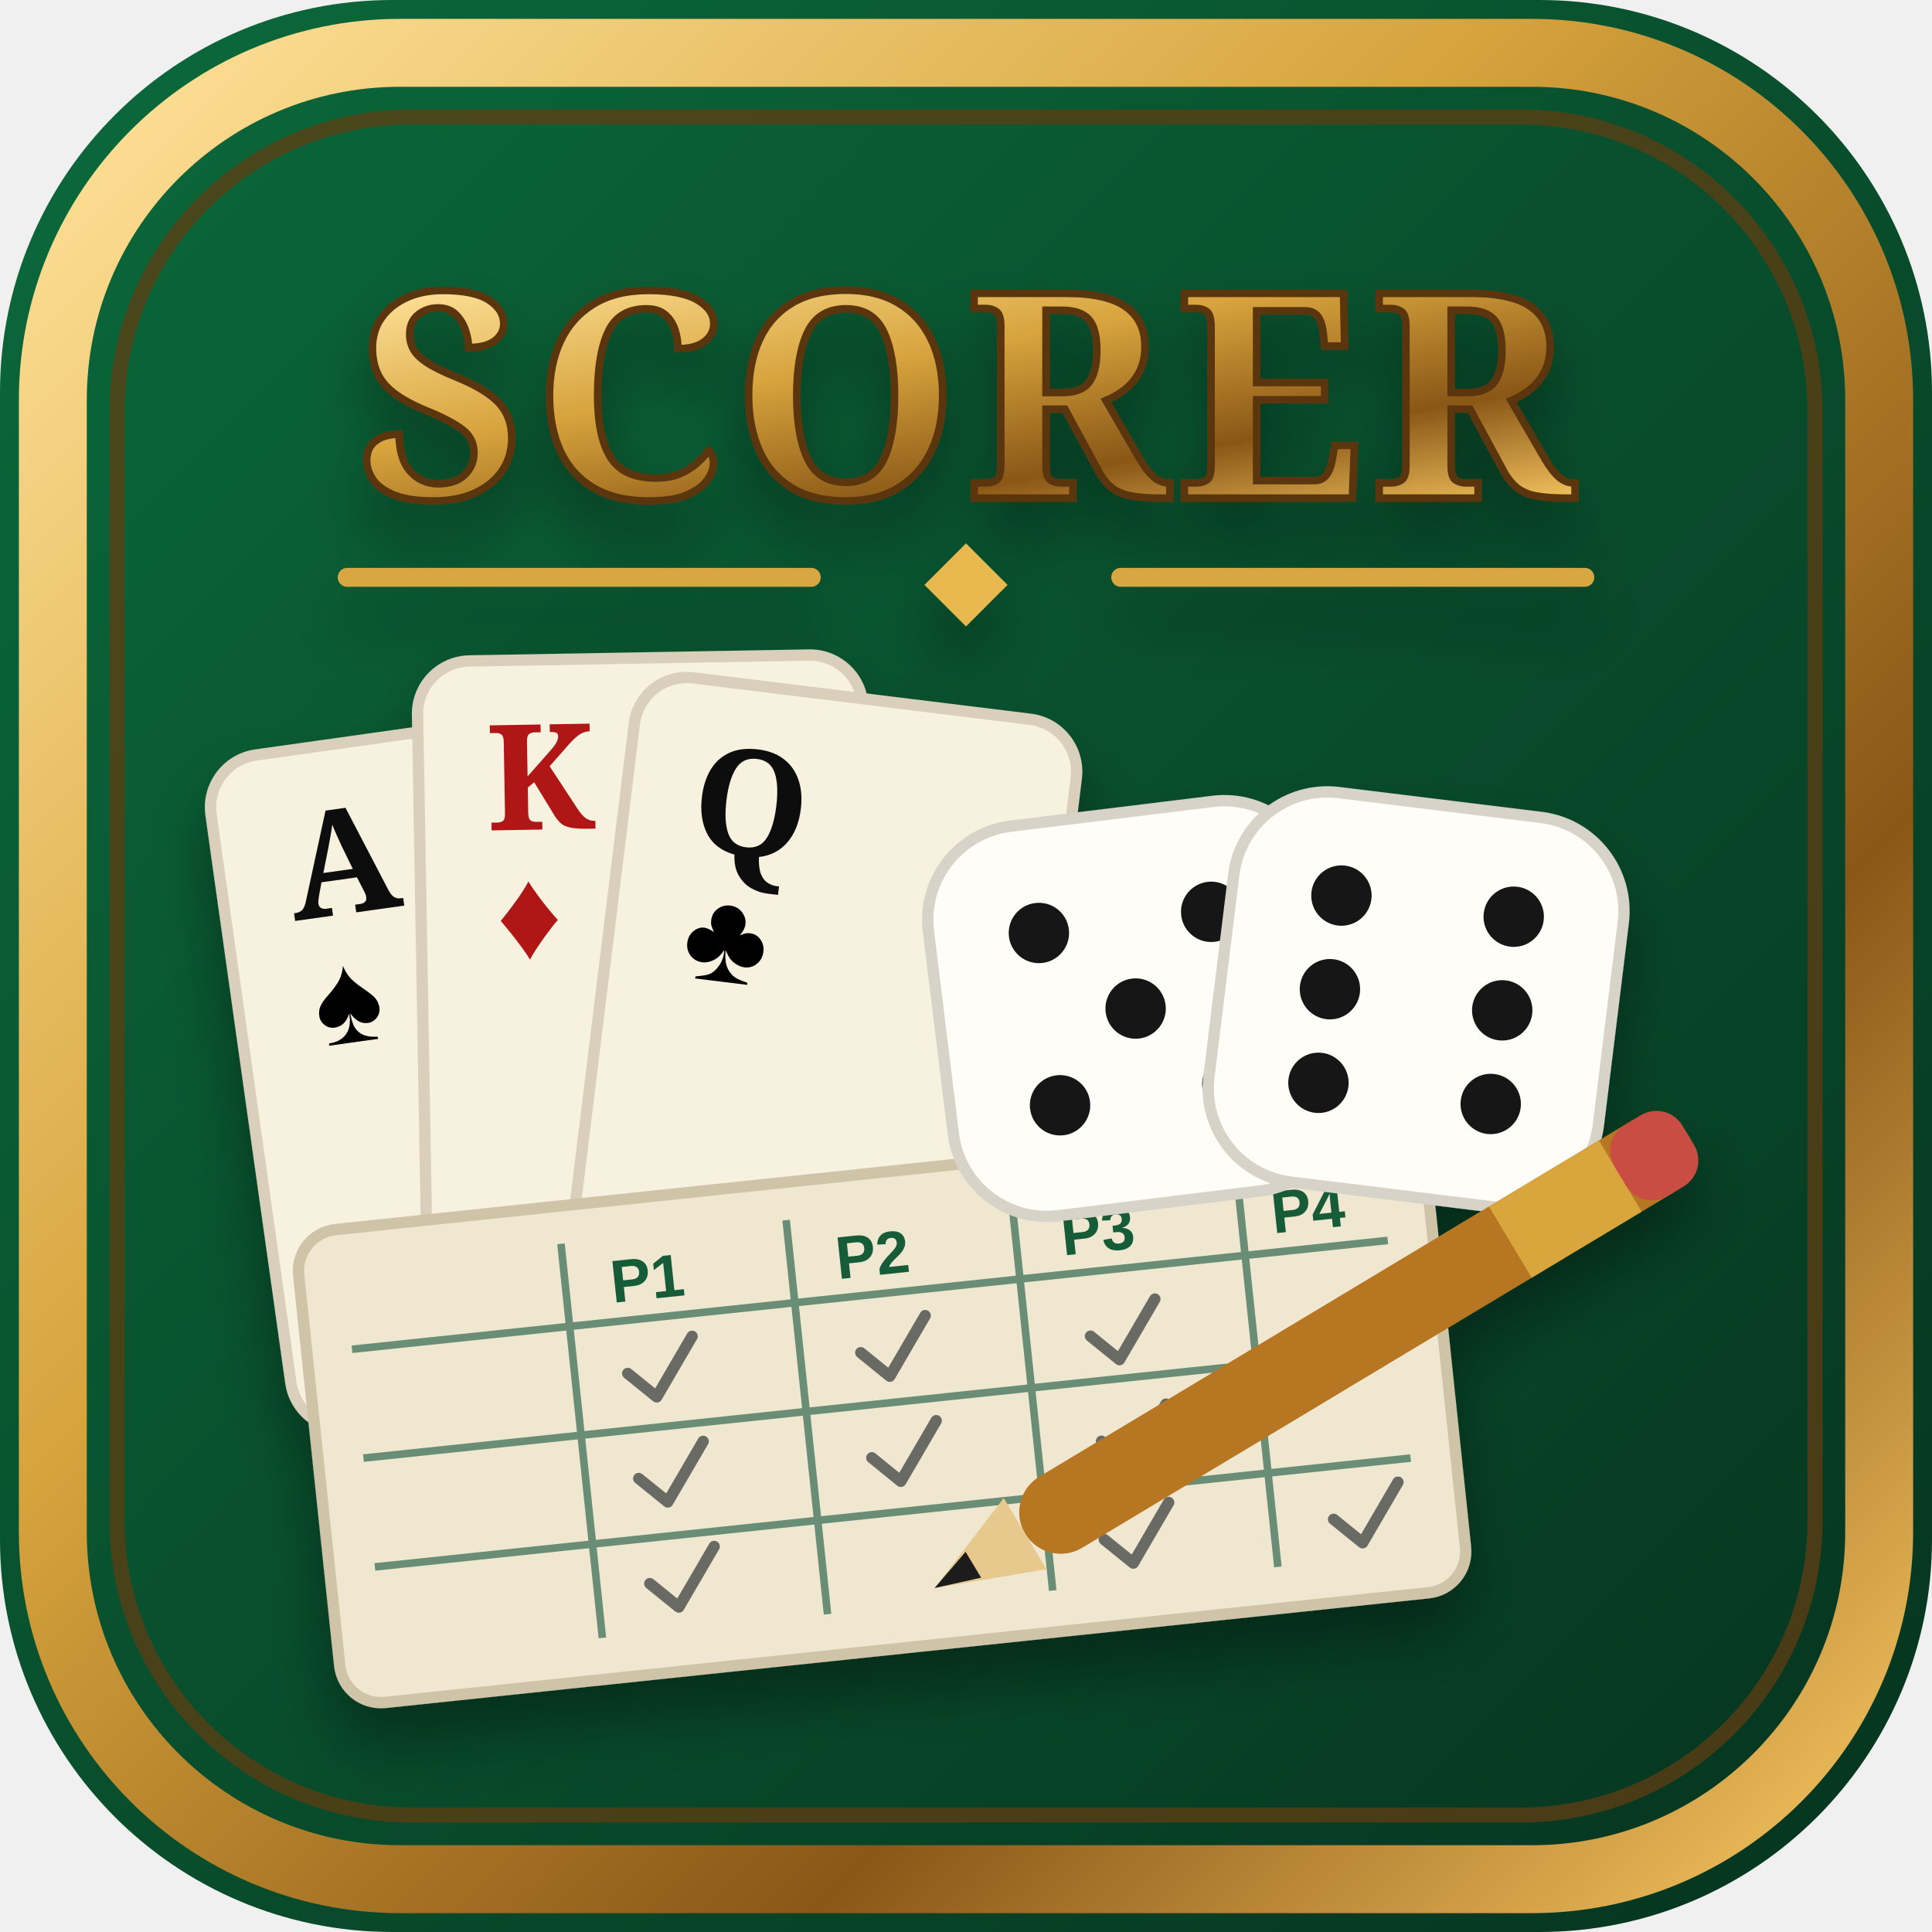
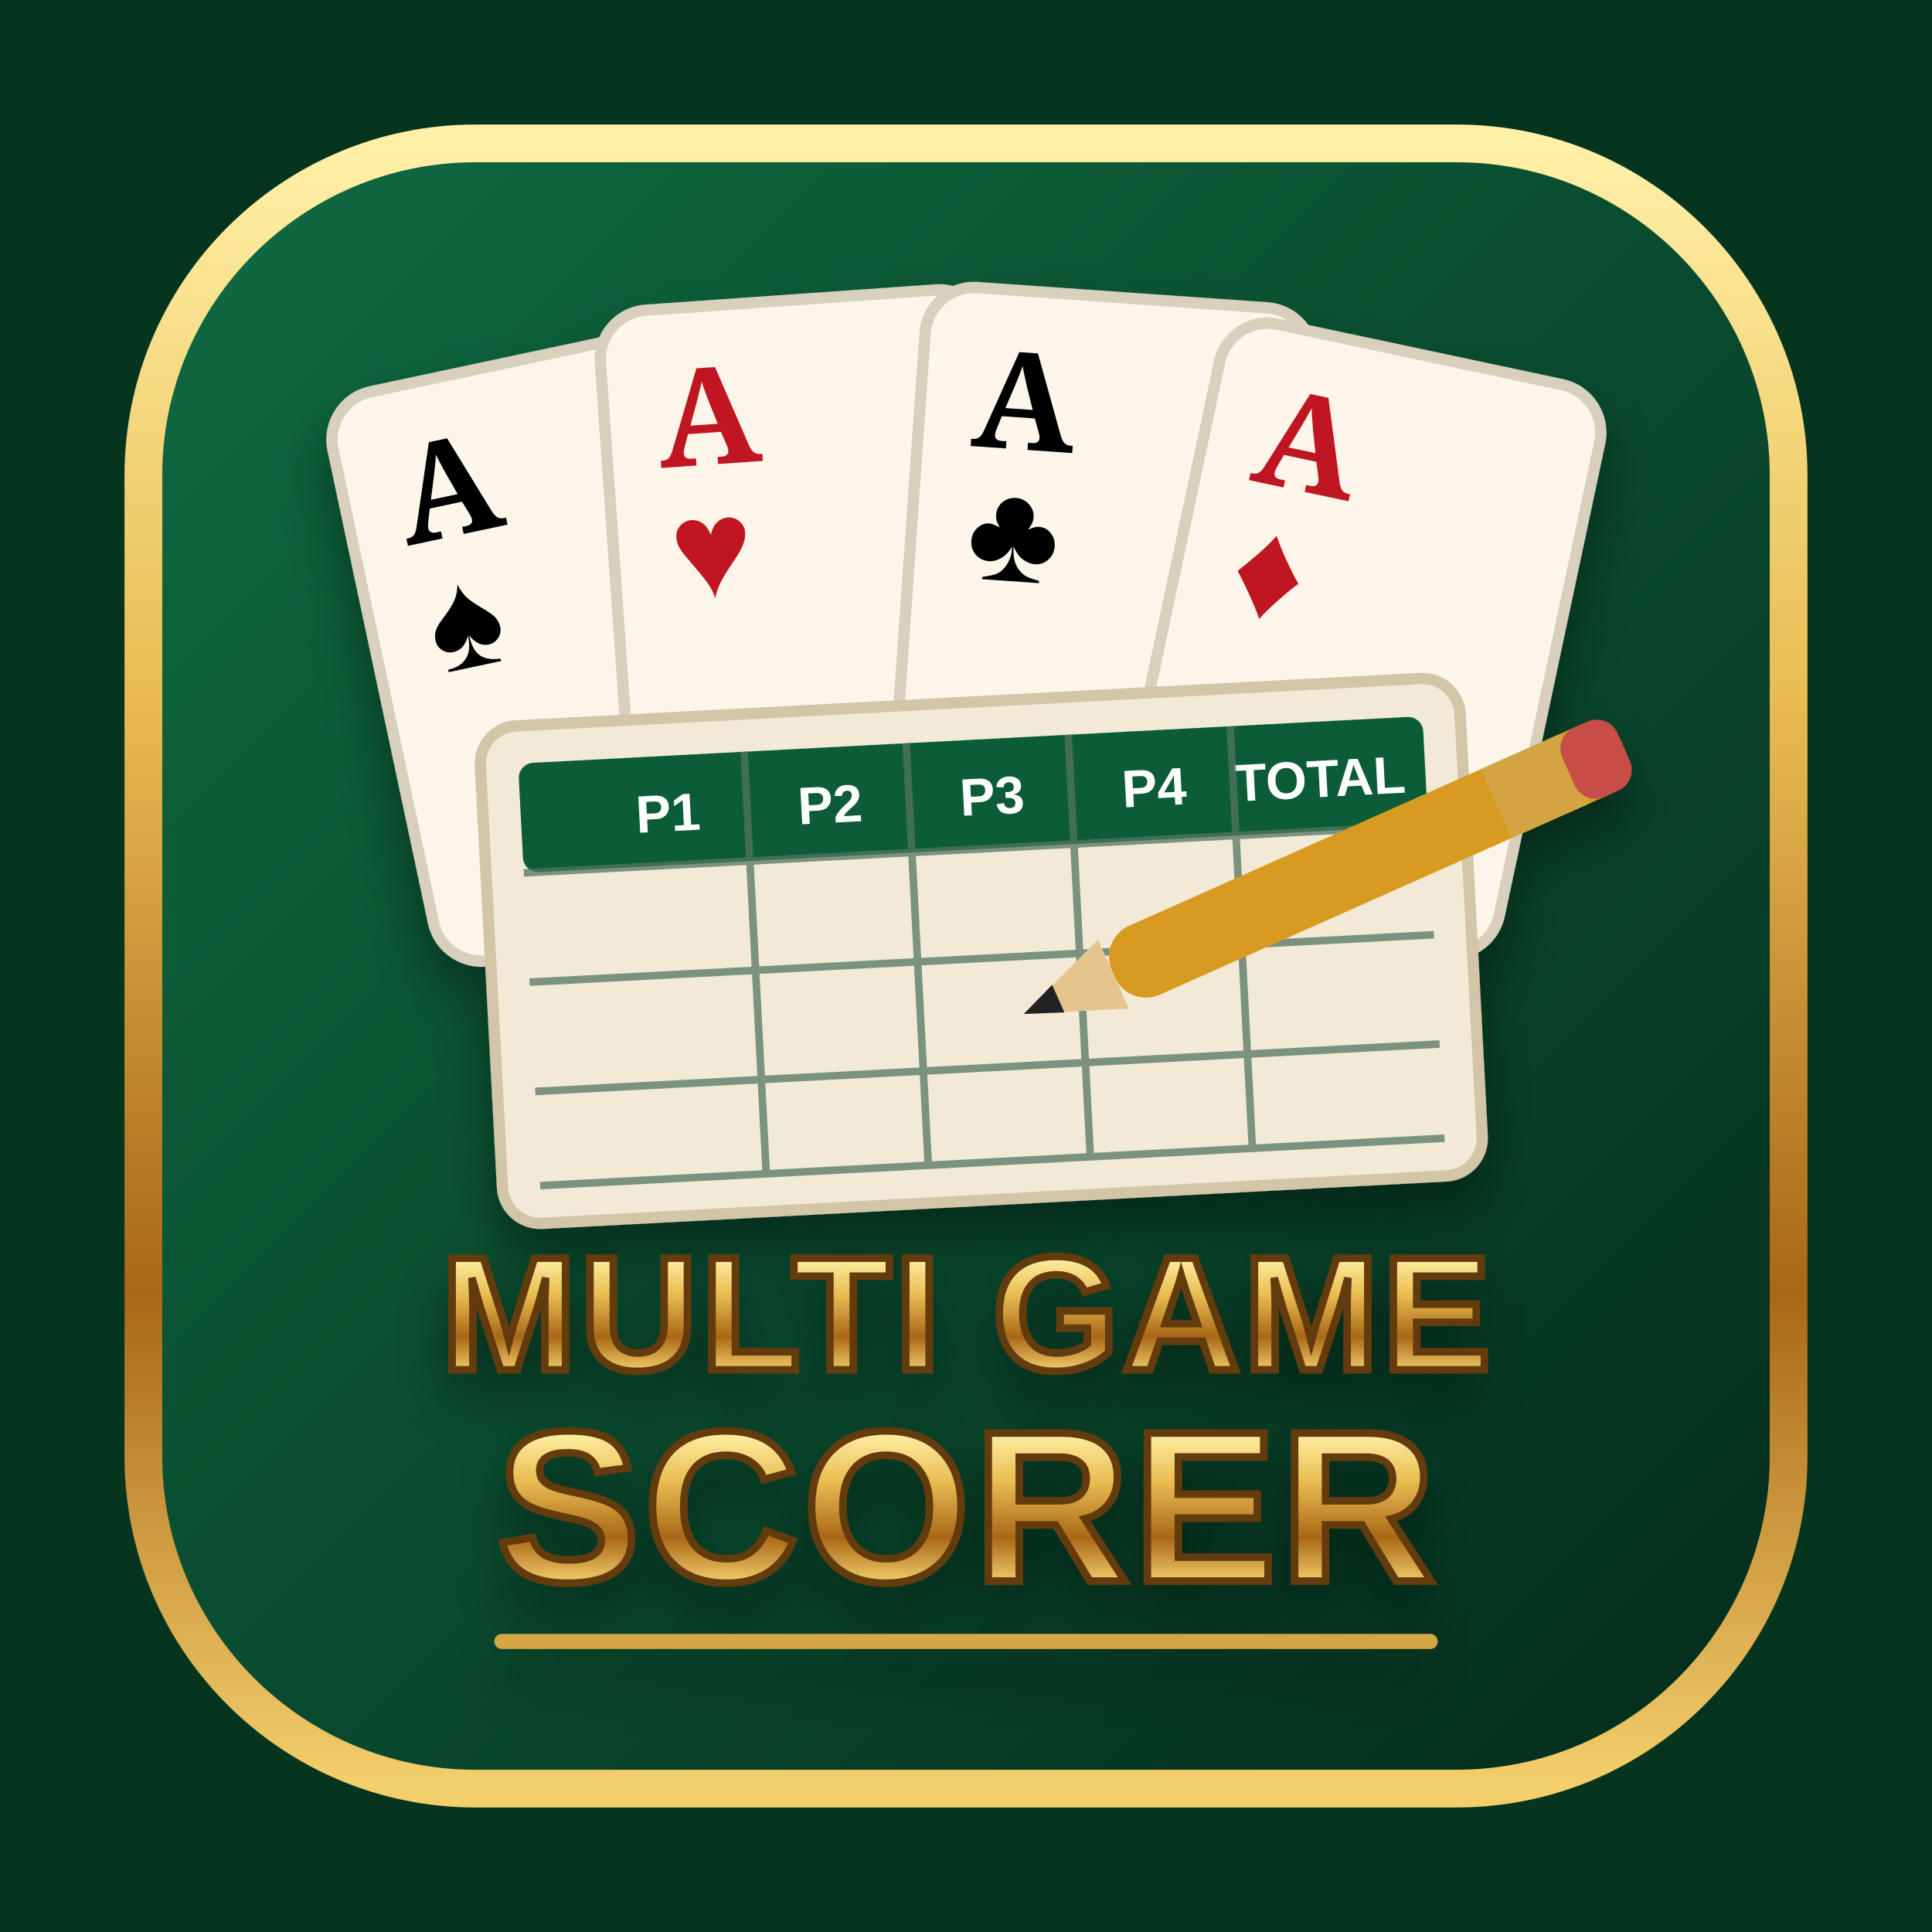
- <svg xmlns="http://www.w3.org/2000/svg" viewBox="0 0 512 512" role="img" aria-label="Scorer app icon">
+ <svg xmlns="http://www.w3.org/2000/svg" viewBox="0 0 512 512" role="img" aria-label="Multi-Game Scorer app icon">
  <defs>
-     <linearGradient id="bg" x1="0" y1="0" x2="1" y2="1">
-       <stop stop-color="#0b6a3b" />
-       <stop offset="1" stop-color="#06331f" />
+     <linearGradient id="felt" x1="0" y1="0" x2="1" y2="1">
+       <stop stop-color="#0f6b43" />
+       <stop offset="1" stop-color="#042c1b" />
    </linearGradient>
-     <linearGradient id="gold" x1="0" y1="0" x2="1" y2="1">
-       <stop stop-color="#ffe29a" />
-       <stop offset=".38" stop-color="#d7a43d" />
-       <stop offset=".72" stop-color="#8a5717" />
-       <stop offset="1" stop-color="#f4c45f" />
+     <linearGradient id="gold" x1="0" y1="0" x2="0" y2="1">
+       <stop stop-color="#fff0a7" />
+       <stop offset=".33" stop-color="#e9bd52" />
+       <stop offset=".7" stop-color="#a96717" />
+       <stop offset="1" stop-color="#f3cf6b" />
    </linearGradient>
-     <filter id="shadow" x="-30%" y="-30%" width="160%" height="160%">
-       <feDropShadow dx="0" dy="10" stdDeviation="8" flood-color="#000" flood-opacity=".35" />
+     <filter id="shadow" x="-30%" y="-30%" width="160%" height="180%">
+       <feDropShadow dx="0" dy="8" stdDeviation="7" flood-color="#000" flood-opacity=".38" />
    </filter>
  </defs>
-   <rect width="512" height="512" rx="104" fill="url(#bg)" />
-   <rect x="14" y="14" width="484" height="484" rx="92" fill="none" stroke="url(#gold)" stroke-width="18" />
-   <rect x="31" y="31" width="450" height="450" rx="78" fill="none" stroke="#5f3c12" stroke-width="4" opacity=".75" />
-   <g filter="url(#shadow)">
-     <text x="256" y="132" text-anchor="middle" font-family="Georgia,serif" font-weight="900" font-size="76" letter-spacing="2" fill="url(#gold)" stroke="#5a360b" stroke-width="2">SCORER</text>
-     <path d="M92 153h123m82 0h123" stroke="#d9a743" stroke-width="5" stroke-linecap="round" />
-     <path d="M256 144l11 11-11 11-11-11z" fill="#e7b94f" />
-     <g transform="translate(66 190) rotate(-8 80 92)">
-       <rect width="118" height="180" rx="14" fill="#f7f1df" stroke="#d9cfbb" stroke-width="3" />
-       <text x="18" y="45" font-family="Georgia,serif" font-size="39" font-weight="900" fill="#111">A</text>
-       <text x="20" y="79" font-size="34">♠</text>
-     </g>
-     <g transform="translate(112 174) rotate(-1 80 92)">
-       <rect width="118" height="180" rx="14" fill="#f7f1df" stroke="#d9cfbb" stroke-width="3" />
-       <text x="18" y="45" font-family="Georgia,serif" font-size="39" font-weight="900" fill="#b11818">K</text>
-       <text x="20" y="79" font-size="34" fill="#b11818">♦</text>
-     </g>
-     <g transform="translate(158 187) rotate(7 80 92)">
-       <rect width="118" height="180" rx="14" fill="#f7f1df" stroke="#d9cfbb" stroke-width="3" />
-       <text x="18" y="45" font-family="Georgia,serif" font-size="39" font-weight="900" fill="#111">Q</text>
-       <text x="20" y="79" font-size="34">♣</text>
-     </g>
-     <g transform="translate(78 327) rotate(-6)">
-       <rect width="300" height="126" rx="11" fill="#efe7d0" stroke="#cfc3a8" stroke-width="3" />
-       <path d="M12 32h276M12 61h276M12 90h276M70 10v105M130 10v105M190 10v105M250 10v105" stroke="#3c6f56" stroke-width="2" opacity=".75" />
-       <text x="82" y="27" font-family="Arial,sans-serif" font-size="16" font-weight="700" fill="#195b39">P1</text>
-       <text x="142" y="27" font-family="Arial,sans-serif" font-size="16" font-weight="700" fill="#195b39">P2</text>
-       <text x="202" y="27" font-family="Arial,sans-serif" font-size="16" font-weight="700" fill="#195b39">P3</text>
-       <text x="258" y="27" font-family="Arial,sans-serif" font-size="16" font-weight="700" fill="#195b39">P4</text>
-       <path d="M84 46l7 7 11-15m44 9l7 7 11-15m43 10l7 7 11-15m43 9l7 7 11-15" fill="none" stroke="#6b6b65" stroke-width="3" stroke-linecap="round" stroke-linejoin="round" />
-       <path d="M84 74l7 7 11-15m44 9l7 7 11-15m43 10l7 7 11-15" fill="none" stroke="#6b6b65" stroke-width="3" stroke-linecap="round" stroke-linejoin="round" />
-       <path d="M84 102l7 7 11-15m103 9l7 7 11-15m43 9l7 7 11-15" fill="none" stroke="#6b6b65" stroke-width="3" stroke-linecap="round" stroke-linejoin="round" />
-     </g>
-     <g transform="translate(243 222) rotate(-7)">
-       <rect width="104" height="104" rx="25" fill="#fffdf7" stroke="#d7d3c8" stroke-width="3" />
-       <g fill="#171717">
-         <circle cx="29" cy="29" r="8" />
-         <circle cx="75" cy="29" r="8" />
-         <circle cx="52" cy="52" r="8" />
-         <circle cx="29" cy="75" r="8" />
-         <circle cx="75" cy="75" r="8" />
+   <rect width="512" height="512" fill="#06351f" />
+   <g transform="translate(38 38)">
+     <rect width="436" height="436" rx="88" fill="url(#felt)" stroke="url(#gold)" stroke-width="10" />
+     <g filter="url(#shadow)">
+       <g transform="translate(64 55) rotate(-12 56 85)">
+         <rect width="103" height="154" rx="13" fill="#fbf6e9" stroke="#d8cfbd" stroke-width="3" />
+         <text x="14" y="42" font-family="Georgia,serif" font-size="36" font-weight="900">A</text>
+         <text x="15" y="77" font-size="37">♠</text>
      </g>
-     </g>
-     <g transform="translate(330 207) rotate(7)">
-       <rect width="104" height="104" rx="25" fill="#fffdf7" stroke="#d7d3c8" stroke-width="3" />
-       <g fill="#171717">
-         <circle cx="29" cy="27" r="8" />
-         <circle cx="75" cy="27" r="8" />
-         <circle cx="29" cy="52" r="8" />
-         <circle cx="75" cy="52" r="8" />
-         <circle cx="29" cy="77" r="8" />
-         <circle cx="75" cy="77" r="8" />
+       <g transform="translate(126 41) rotate(-4 56 85)">
+         <rect width="103" height="154" rx="13" fill="#fbf6e9" stroke="#d8cfbd" stroke-width="3" />
+         <text x="14" y="42" font-family="Georgia,serif" font-size="36" font-weight="900" fill="#c01822">A</text>
+         <text x="15" y="77" font-size="37" fill="#c01822">♥</text>
      </g>
-     </g>
-     <g transform="translate(266 397) rotate(-31)">
-       <rect x="0" y="0" width="205" height="22" rx="11" fill="#b77722" />
-       <rect x="150" y="0" width="34" height="22" fill="#d9a53d" />
-       <rect x="184" y="0" width="21" height="22" rx="8" fill="#c94d42" />
-       <path d="M0 0l-28 11L0 22z" fill="#e7c98e" />
-       <path d="M-28 11l12-4v8z" fill="#1d1d1d" />
+       <g transform="translate(202 41) rotate(4 56 85)">
+         <rect width="103" height="154" rx="13" fill="#fbf6e9" stroke="#d8cfbd" stroke-width="3" />
+         <text x="14" y="42" font-family="Georgia,serif" font-size="36" font-weight="900">A</text>
+         <text x="15" y="77" font-size="37">♣</text>
+       </g>
+       <g transform="translate(269 55) rotate(12 56 85)">
+         <rect width="103" height="154" rx="13" fill="#fbf6e9" stroke="#d8cfbd" stroke-width="3" />
+         <text x="14" y="42" font-family="Georgia,serif" font-size="36" font-weight="900" fill="#c01822">A</text>
+         <text x="15" y="77" font-size="37" fill="#c01822">♦</text>
+       </g>
+       <g transform="translate(92 148) rotate(-3 130 65)">
+         <rect width="260" height="132" rx="10" fill="#f2ead6" stroke="#d3c5a7" stroke-width="3" />
+         <rect x="10" y="10" width="240" height="29" rx="4" fill="#0b5b38" />
+         <g fill="#fff" font-family="Arial,sans-serif" font-size="14" font-weight="800" text-anchor="middle">
+           <text x="49" y="30">P1</text>
+           <text x="92" y="30">P2</text>
+           <text x="135" y="30">P3</text>
+           <text x="178" y="30">P4</text>
+           <text x="222" y="30">TOTAL</text>
+         </g>
+         <g stroke="#527460" stroke-width="2" opacity=".75">
+           <path d="M10 39h240M10 68h240M10 97h240M10 122h240" />
+           <path d="M70 10v112M113 10v112M156 10v112M199 10v112" />
+         </g>
+       </g>
+       <g transform="translate(253 211) rotate(-24)">
+         <rect width="148" height="20" rx="9" fill="#d89b20" />
+         <rect x="111" width="23" height="20" fill="#d3a542" />
+         <rect x="132" width="16" height="20" rx="6" fill="#c94e47" />
+         <path d="M0 0l-26 10L0 20z" fill="#e5c58d" />
+         <path d="M-26 10l10-4v8z" fill="#222" />
+       </g>
+       <text x="218" y="325" text-anchor="middle" font-family="Arial Black,Arial,sans-serif" font-size="43" font-weight="900" letter-spacing="1" fill="url(#gold)" stroke="#633b08" stroke-width="2">MULTI GAME</text>
+       <text x="218" y="381" text-anchor="middle" font-family="Arial Black,Arial,sans-serif" font-size="57" font-weight="900" letter-spacing="1" fill="url(#gold)" stroke="#633b08" stroke-width="2">SCORER</text>
+       <path d="M95 397h246" stroke="#d6a644" stroke-width="4" stroke-linecap="round" />
    </g>
  </g>
</svg>
